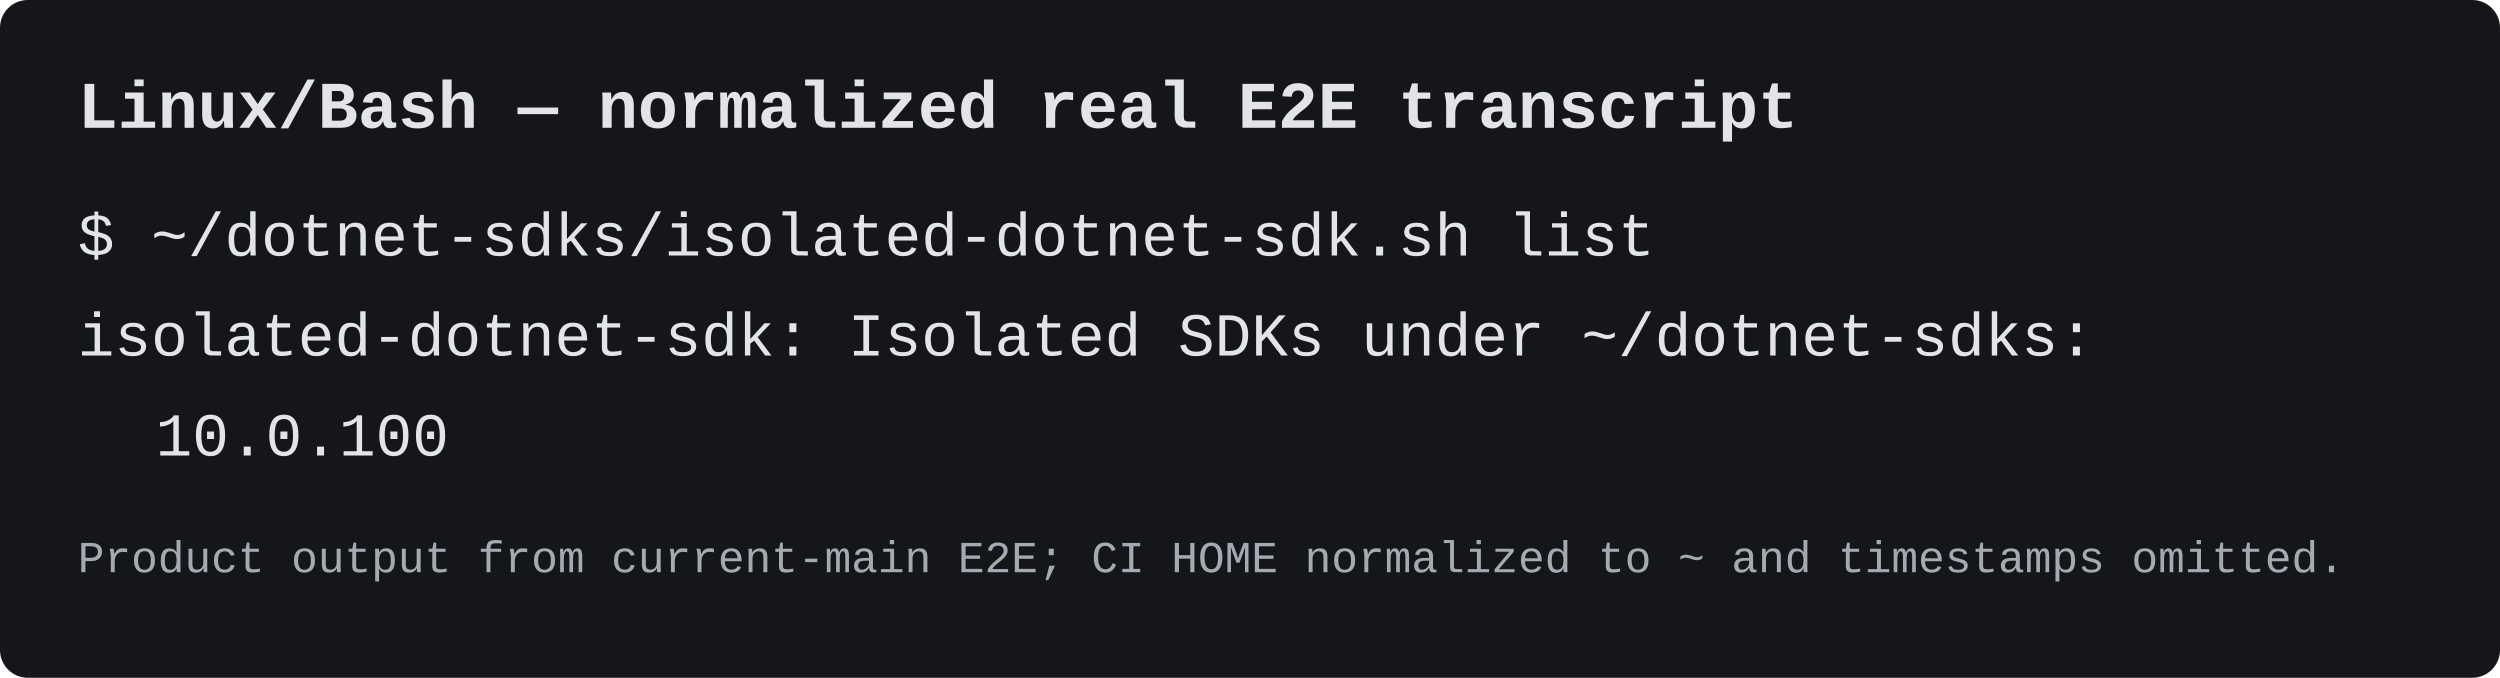
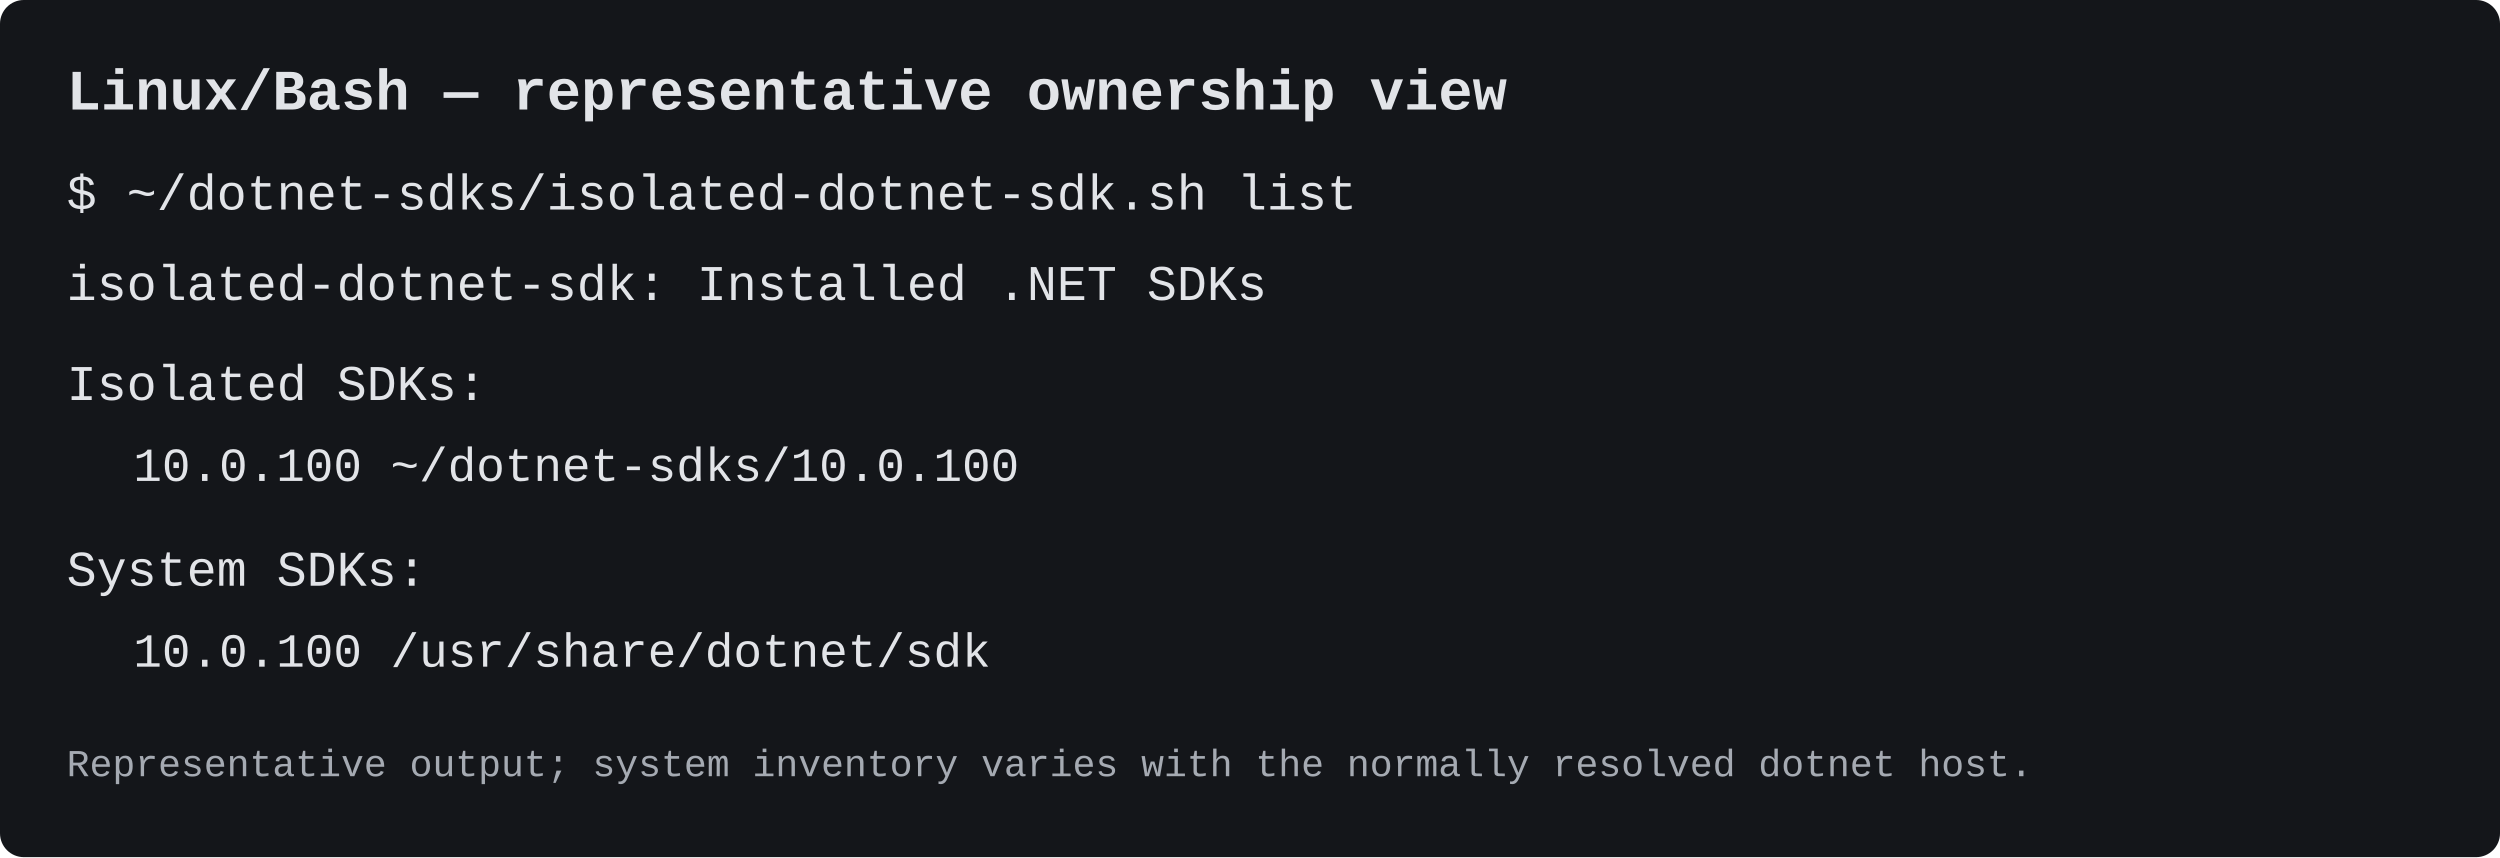
- <svg xmlns="http://www.w3.org/2000/svg" width="900" height="244" viewBox="0 0 900 244" role="img" aria-labelledby="title desc">
-   <rect width="900" height="244" rx="10" fill="#14161a" />
+ <svg xmlns="http://www.w3.org/2000/svg" width="1050" height="360" viewBox="0 0 1050 360" role="img" aria-labelledby="title desc">
+   <rect width="1050" height="360" rx="10" fill="#14161a" />
  <g font-family="ui-monospace, SFMono-Regular, Menlo, Consolas, 'Liberation Mono', monospace" fill="#e2e4e8">
-     <text x="28" y="46" font-size="24" font-weight="700">Linux/Bash — normalized real E2E transcript</text>
-     <text x="28" y="92" font-size="22">$ ~/dotnet-sdks/isolated-dotnet-sdk.sh list</text>
-     <text x="28" y="128" font-size="22">isolated-dotnet-sdk: Isolated SDKs under ~/dotnet-sdks:</text>
-     <text x="56" y="164" font-size="22">10.0.100</text>
-     <text x="28" y="206" font-size="16" fill="#a5aab2">Product output from current-main E2E; CI HOME normalized to ~ and timestamps omitted.</text>
+     <text x="28" y="46" font-size="24" font-weight="700">Linux/Bash — representative ownership view</text>
+     <text x="28" y="88" font-size="21">$ ~/dotnet-sdks/isolated-dotnet-sdk.sh list</text>
+     <text x="28" y="126" font-size="21">isolated-dotnet-sdk: Installed .NET SDKs</text>
+     <text x="28" y="168" font-size="21">Isolated SDKs:</text>
+     <text x="56" y="202" font-size="20">10.0.100  ~/dotnet-sdks/10.0.100</text>
+     <text x="28" y="246" font-size="21">System SDKs:</text>
+     <text x="56" y="280" font-size="20">10.0.100  /usr/share/dotnet/sdk</text>
+     <text x="28" y="326" font-size="16" fill="#a5aab2">Representative output; system inventory varies with the normally resolved dotnet host.</text>
  </g>
</svg>
